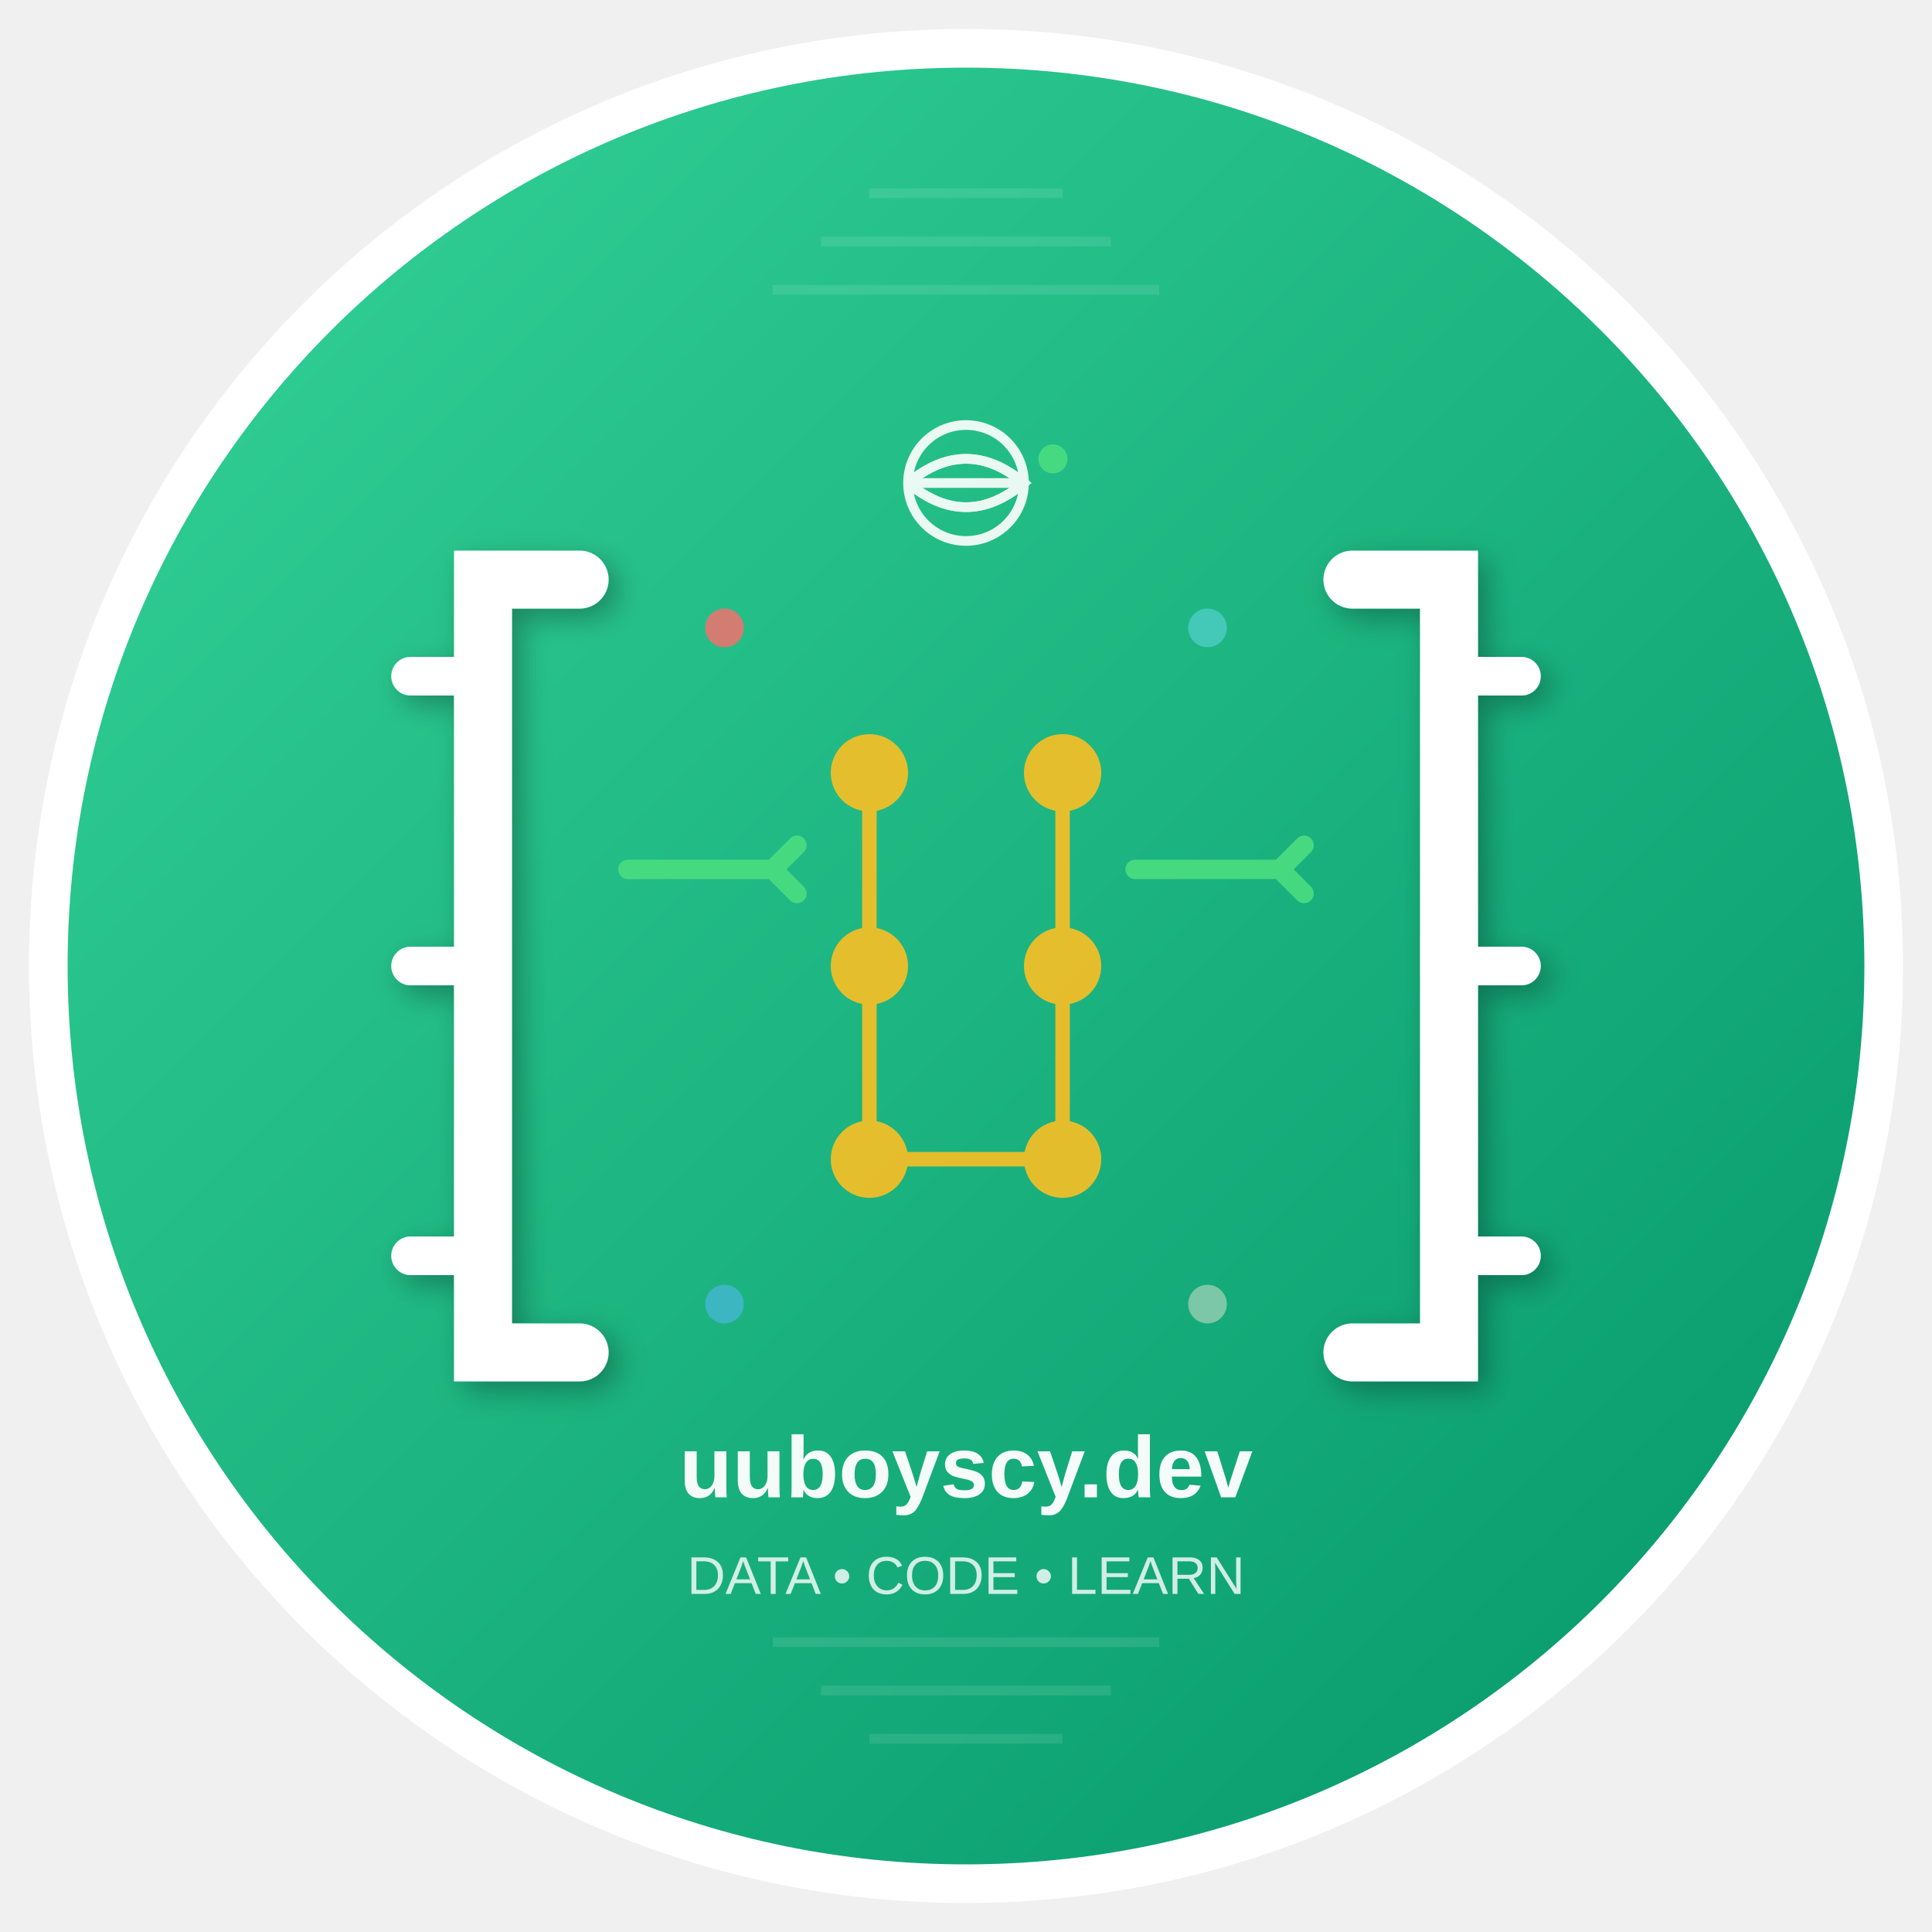
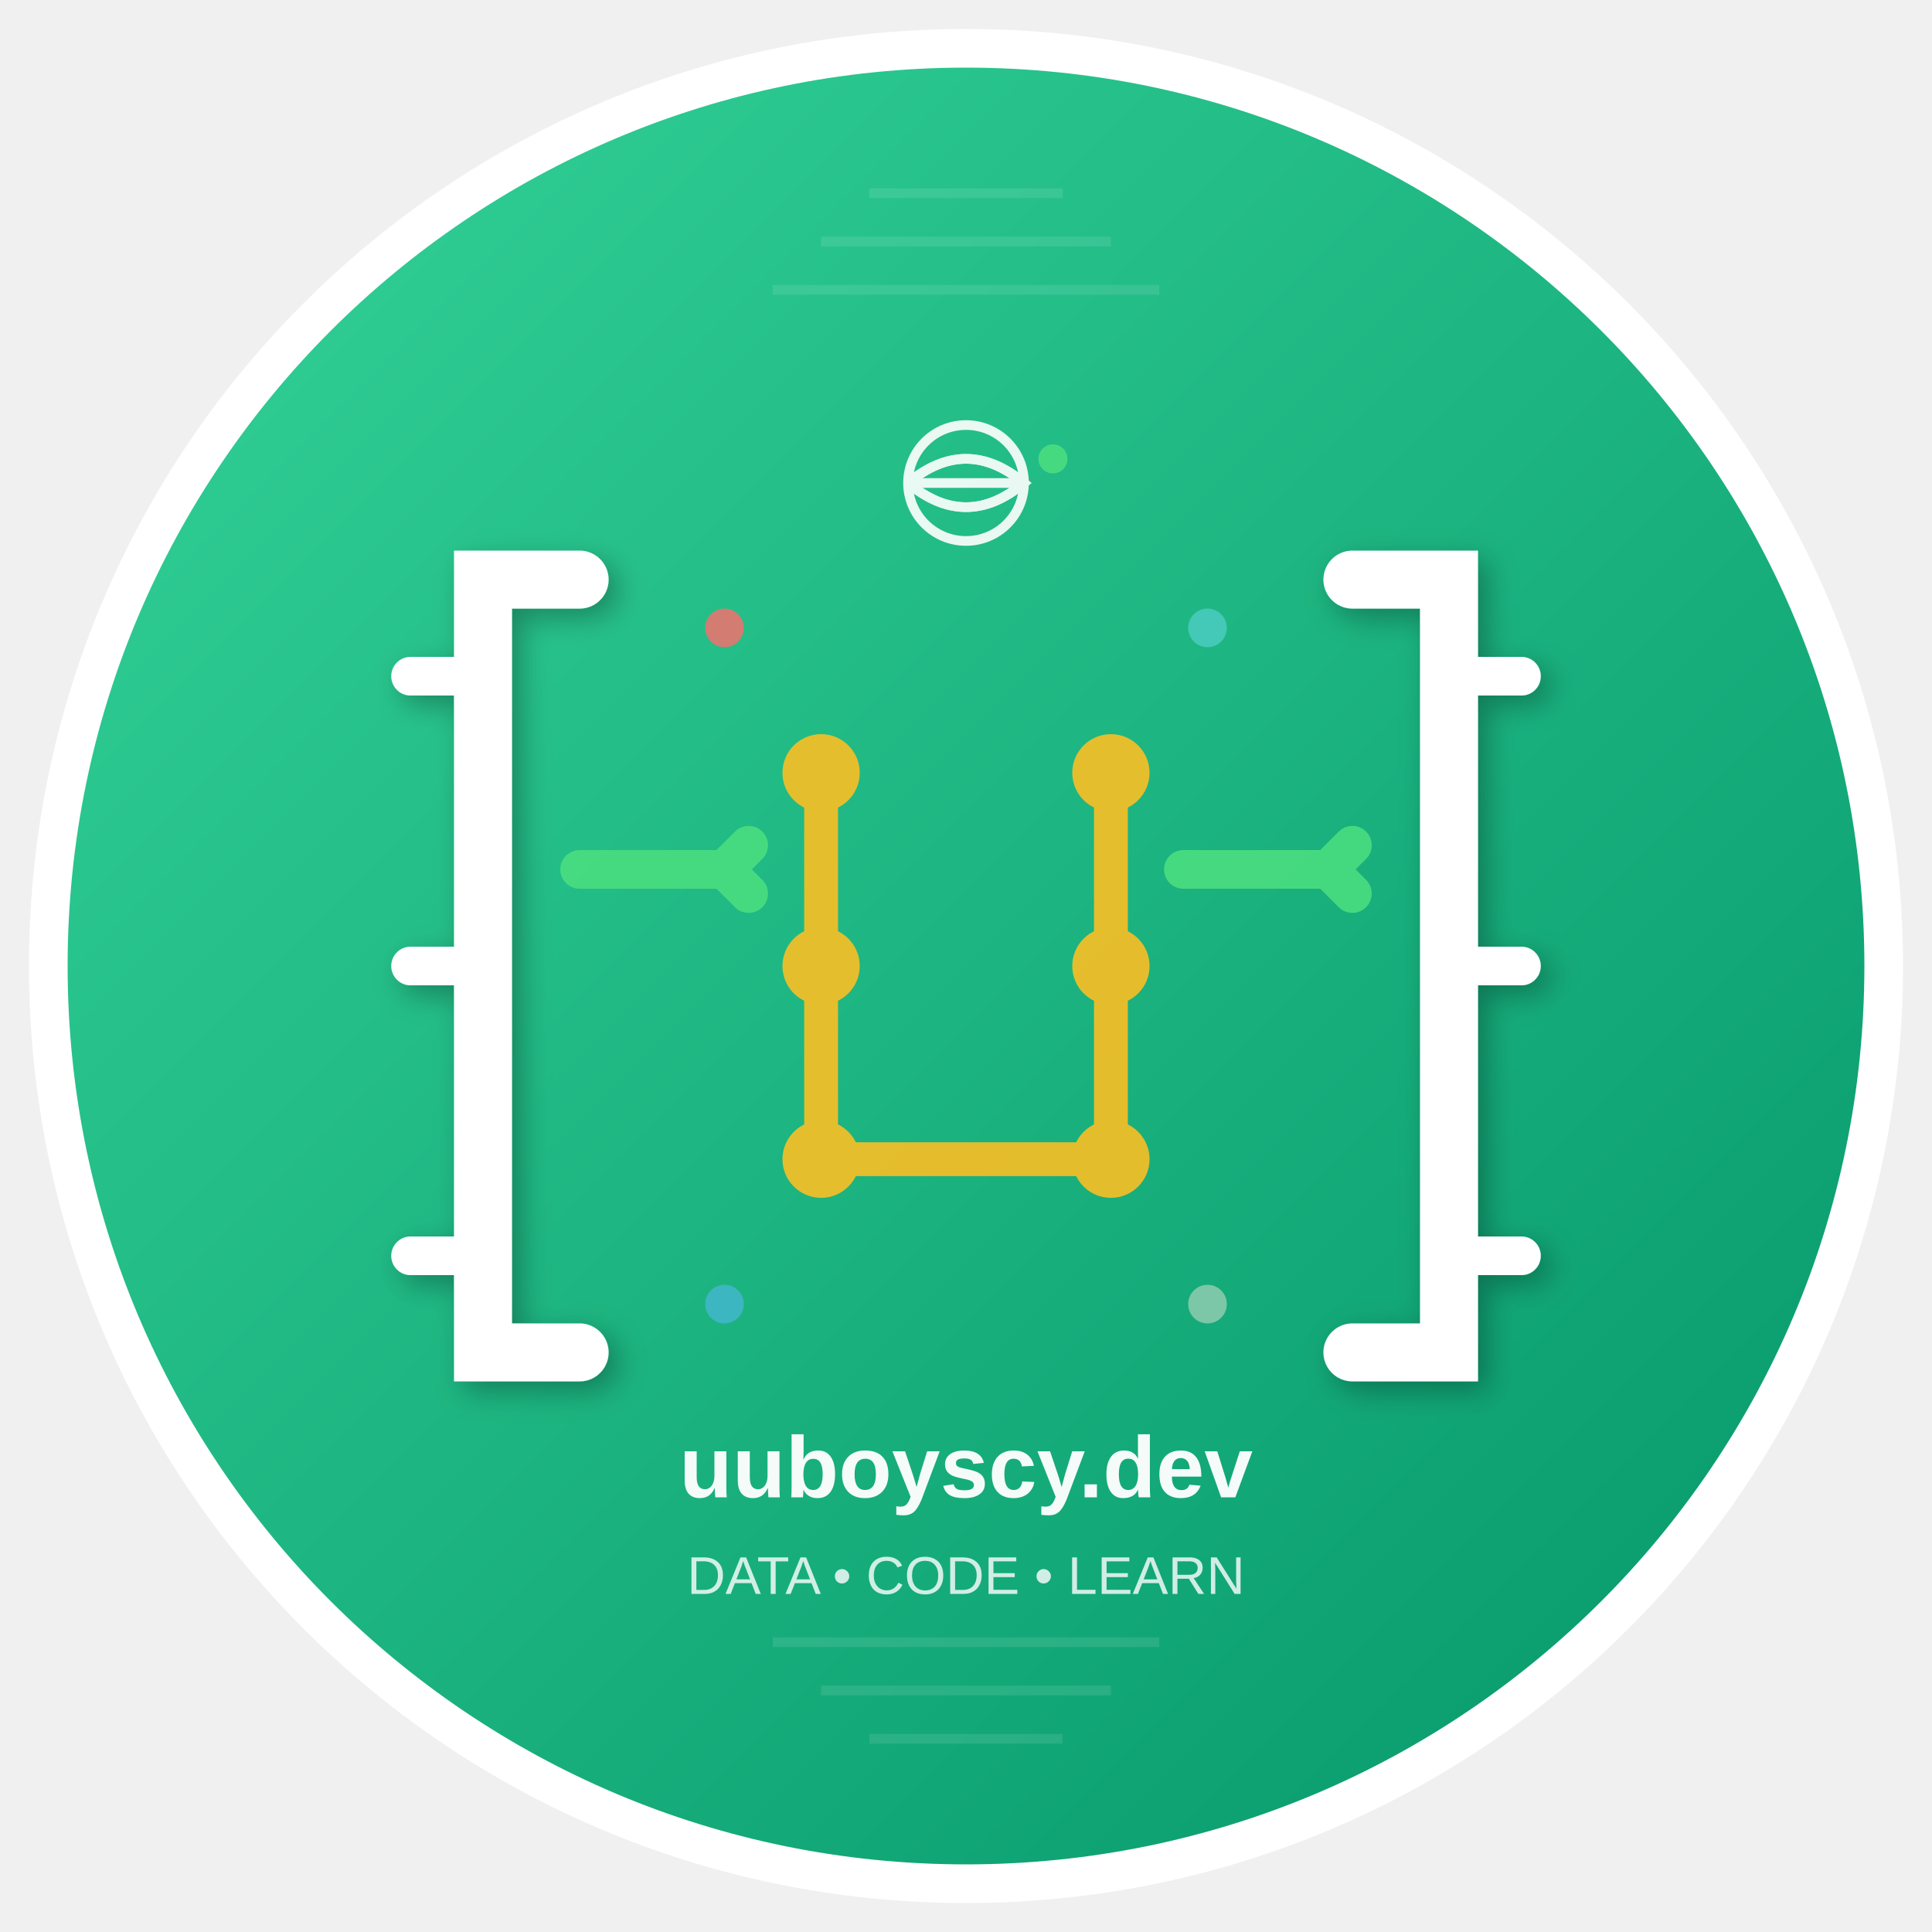
<svg xmlns="http://www.w3.org/2000/svg" viewBox="0 0 400 400">
  <defs>
    <linearGradient id="bgGradient" x1="0%" y1="0%" x2="100%" y2="100%">
      <stop offset="0%" style="stop-color: #34d399; stop-opacity: 1" />
      <stop offset="100%" style="stop-color: #059669; stop-opacity: 1" />
    </linearGradient>
    <filter id="shadow" x="-50%" y="-50%" width="200%" height="200%">
      <feDropShadow dx="2" dy="2" stdDeviation="3" flood-color="#000" flood-opacity="0.3" />
    </filter>
  </defs>
  <circle cx="200" cy="200" r="190" fill="url(#bgGradient)" stroke="#ffffff" stroke-width="8" />
  <g filter="url(#shadow)">
    <path d="M 120 120 L 100 120 L 100 280 L 120 280" stroke="#ffffff" stroke-width="12" fill="none" stroke-linecap="round" />
-     <path d="M 100 140 L 85 140" stroke="#ffffff" stroke-width="8" fill="none" stroke-linecap="round" />
-     <path d="M 100 200 L 85 200" stroke="#ffffff" stroke-width="8" fill="none" stroke-linecap="round" />
-     <path d="M 100 260 L 85 260" stroke="#ffffff" stroke-width="8" fill="none" stroke-linecap="round" />
+     <path d="M 100 140 L 85 140" stroke="#ffffff" stroke-width="8" fill="#ffffff" stroke-linecap="round" />
+     <path d="M 100 200 L 85 200" stroke="#ffffff" stroke-width="8" fill="#ffffff" stroke-linecap="round" />
+     <path d="M 100 260 L 85 260" stroke="#ffffff" stroke-width="8" fill="#ffffff" stroke-linecap="round" />
    <path d="M 280 120 L 300 120 L 300 280 L 280 280" stroke="#ffffff" stroke-width="12" fill="none" stroke-linecap="round" />
-     <path d="M 300 140 L 315 140" stroke="#ffffff" stroke-width="8" fill="none" stroke-linecap="round" />
-     <path d="M 300 200 L 315 200" stroke="#ffffff" stroke-width="8" fill="none" stroke-linecap="round" />
-     <path d="M 300 260 L 315 260" stroke="#ffffff" stroke-width="8" fill="none" stroke-linecap="round" />
+     <path d="M 300 140 L 315 140" stroke="#ffffff" stroke-width="8" fill="#ffffff" stroke-linecap="round" />
+     <path d="M 300 200 L 315 200" stroke="#ffffff" stroke-width="8" fill="#ffffff" stroke-linecap="round" />
+     <path d="M 300 260 L 315 260" stroke="#ffffff" stroke-width="8" fill="#ffffff" stroke-linecap="round" />
  </g>
  <g opacity="0.9">
-     <path d="M 130 180 L 160 180 L 165 175 M 165 185 L 160 180" stroke="#4ade80" stroke-width="4" fill="none" stroke-linecap="round" />
-     <path d="M 235 180 L 265 180 L 270 175 M 270 185 L 265 180" stroke="#4ade80" stroke-width="4" fill="none" stroke-linecap="round" />
-     <circle cx="180" cy="160" r="8" fill="#fbbf24" />
-     <circle cx="220" cy="160" r="8" fill="#fbbf24" />
-     <circle cx="180" cy="200" r="8" fill="#fbbf24" />
-     <circle cx="220" cy="200" r="8" fill="#fbbf24" />
-     <circle cx="180" cy="240" r="8" fill="#fbbf24" />
-     <circle cx="220" cy="240" r="8" fill="#fbbf24" />
-     <path d="M 180 160 L 180 240 L 220 240 L 220 160" stroke="#fbbf24" stroke-width="3" fill="none" stroke-linecap="round" />
+     <path d="M 120 180 L 150 180 L 155 175 M 155 185 L 150 180" stroke="#4ade80" stroke-width="8" fill="none" stroke-linecap="round" />
+     <path d="M 245 180 L 275 180 L 280 175 M 280 185 L 275 180" stroke="#4ade80" stroke-width="8" fill="none" stroke-linecap="round" />
+     <circle cx="170" cy="160" r="8" fill="#fbbf24" />
+     <circle cx="230" cy="160" r="8" fill="#fbbf24" />
+     <circle cx="170" cy="200" r="8" fill="#fbbf24" />
+     <circle cx="230" cy="200" r="8" fill="#fbbf24" />
+     <circle cx="170" cy="240" r="8" fill="#fbbf24" />
+     <circle cx="230" cy="240" r="8" fill="#fbbf24" />
+     <path d="M 170 160 L 170 240 L 230 240 L 230 160" stroke="#fbbf24" stroke-width="7" fill="none" stroke-linecap="round" />
  </g>
  <g opacity="0.9">
    <circle cx="200" cy="100" r="12" fill="none" stroke="#ffffff" stroke-width="2" />
    <path d="M 188 100 Q 200 90 212 100 Q 200 110 188 100" fill="none" stroke="#ffffff" stroke-width="2" />
    <path d="M 188 100 Q 200 110 212 100 Q 200 90 188 100" fill="none" stroke="#ffffff" stroke-width="2" />
    <line x1="188" y1="100" x2="212" y2="100" stroke="#fff" stroke-width="2" />
    <circle cx="218" cy="95" r="3" fill="#4ade80" />
  </g>
  <circle cx="150" cy="130" r="4" fill="#ff6b6b" opacity="0.8" />
  <circle cx="250" cy="130" r="4" fill="#4ecdc4" opacity="0.8" />
  <circle cx="150" cy="270" r="4" fill="#45b7d1" opacity="0.8" />
  <circle cx="250" cy="270" r="4" fill="#96ceb4" opacity="0.8" />
  <g opacity="0.1">
    <path d="M 160 340 L 240 340 M 170 350 L 230 350 M 180 360 L 220 360" stroke="#ffffff" stroke-width="2" />
    <path d="M 160 60 L 240 60 M 170 50 L 230 50 M 180 40 L 220 40" stroke="#ffffff" stroke-width="2" />
  </g>
  <text x="200" y="310" text-anchor="middle" fill="#ffffff" font-family="Arial, sans-serif" font-size="18" font-weight="bold" opacity="0.95">
    uuboyscy.dev
  </text>
  <text x="200" y="330" text-anchor="middle" fill="#ffffff" font-family="Arial, sans-serif" font-size="11" opacity="0.8">
    DATA • CODE • LEARN
  </text>
+   <rect x="10" y="10" width="380" height="380" fill="none" stroke="none" id="exportBox" />
</svg>
